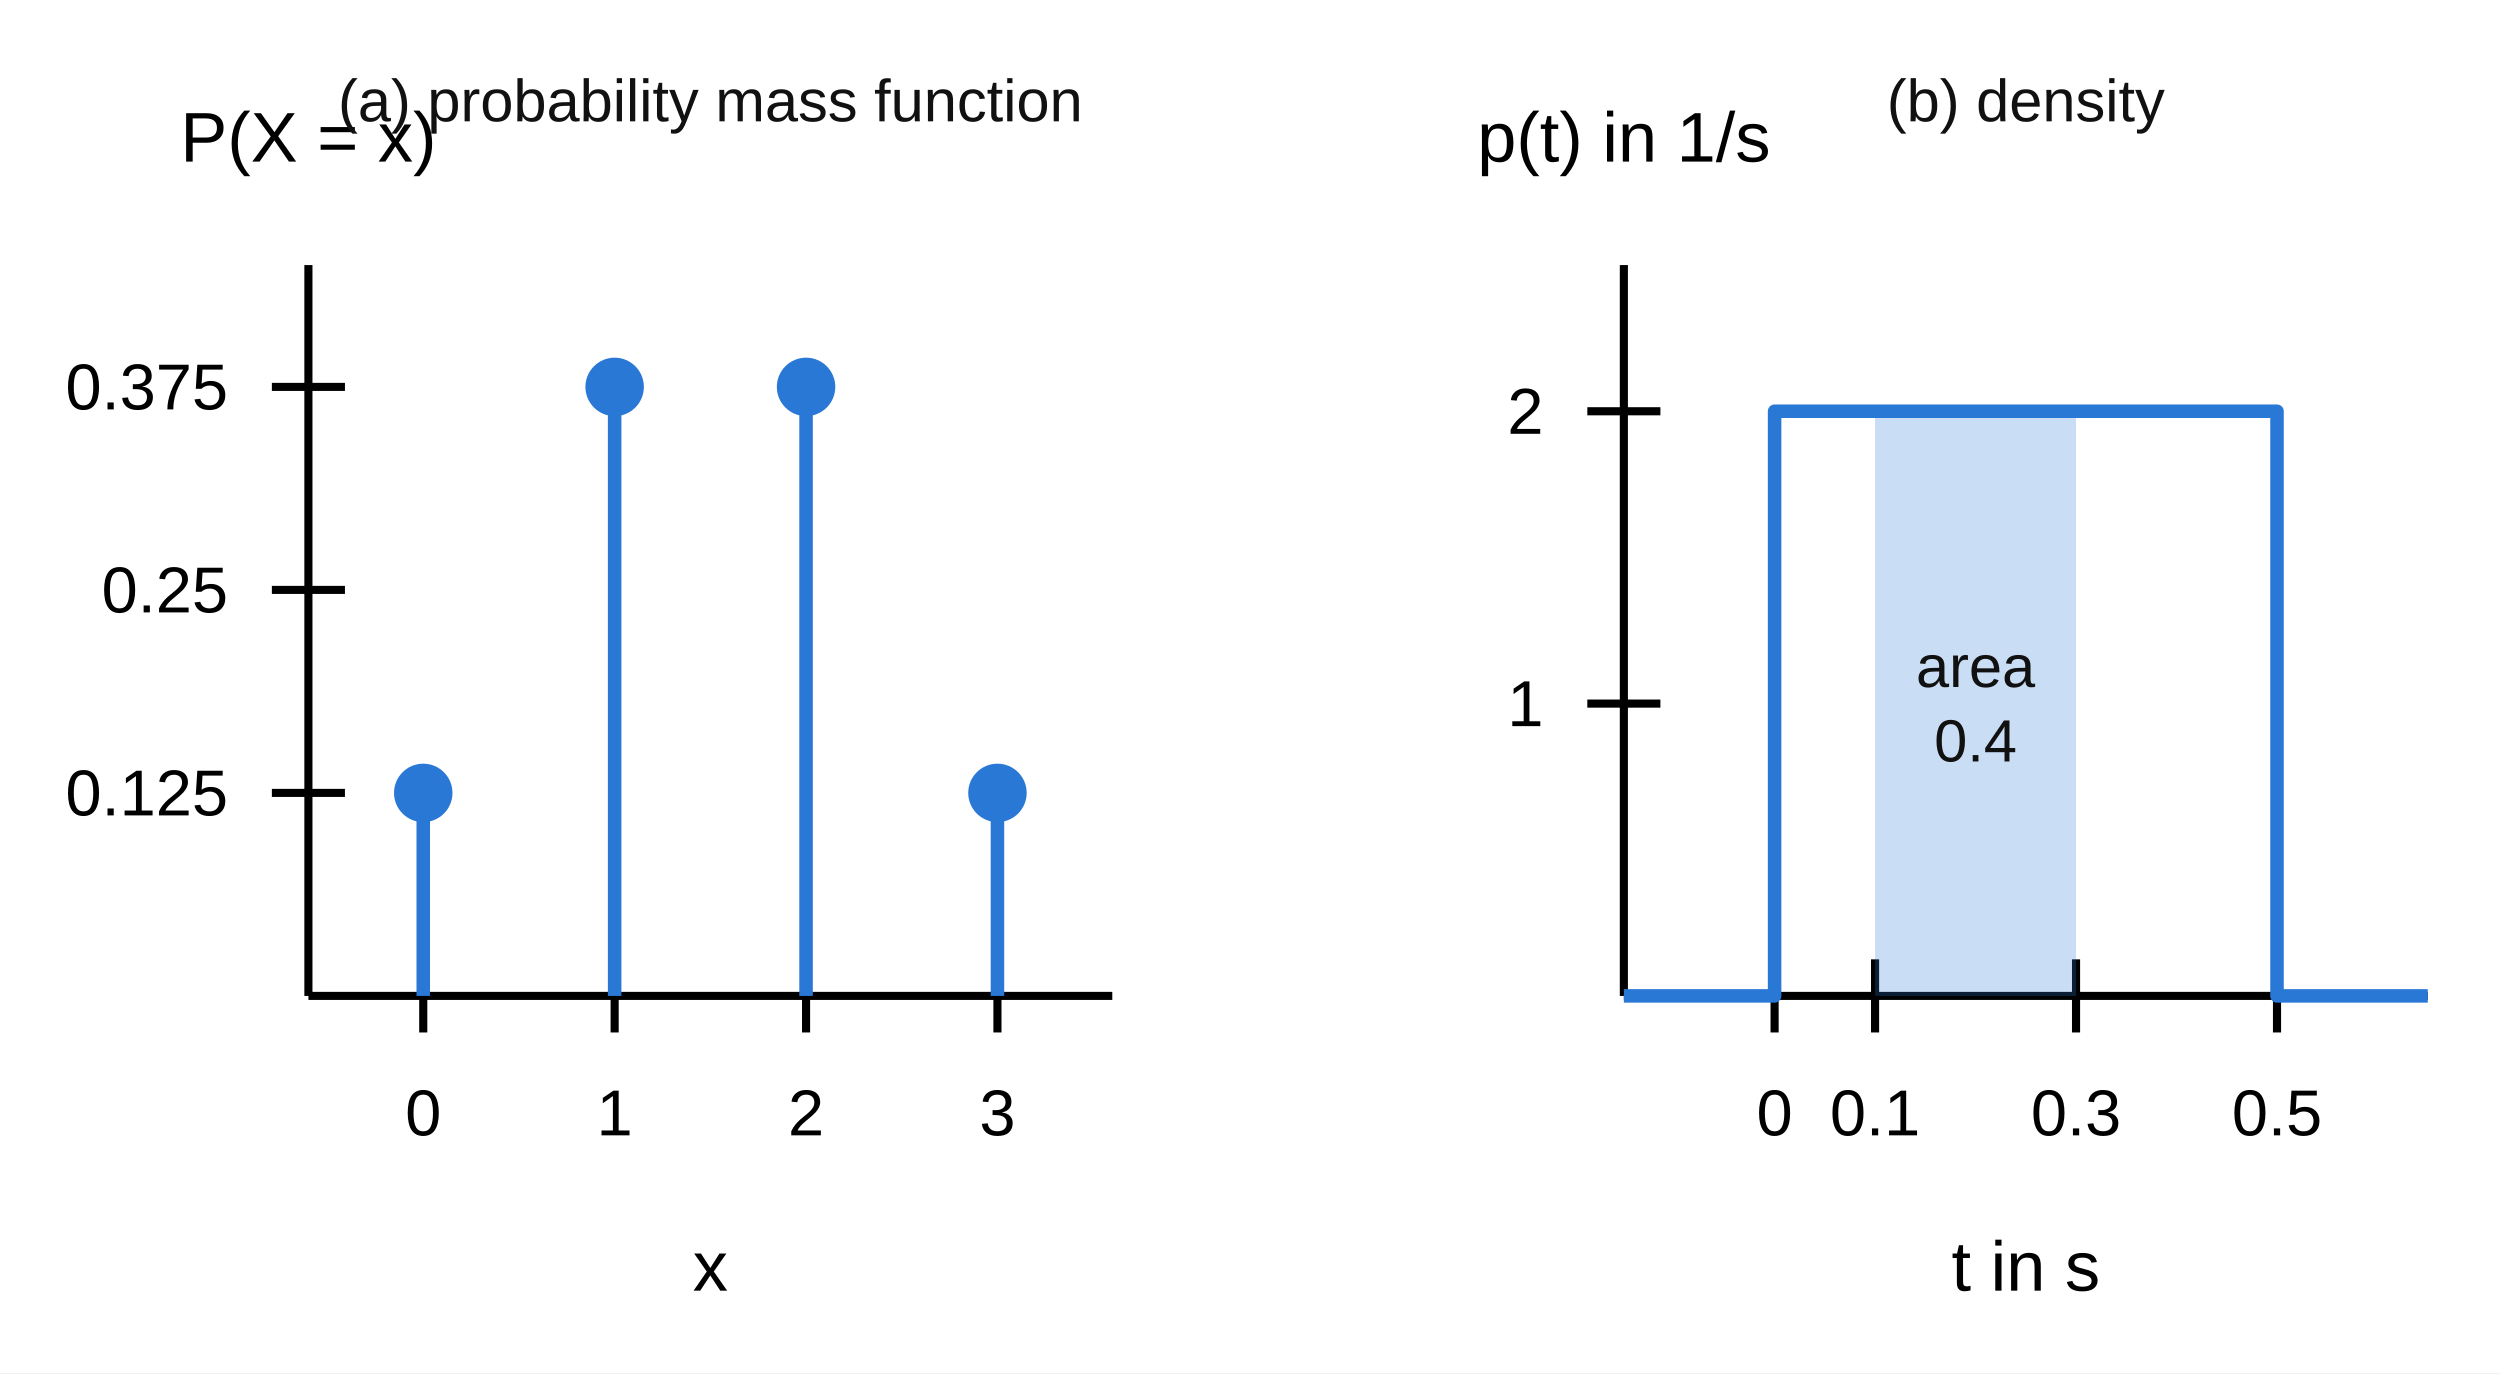
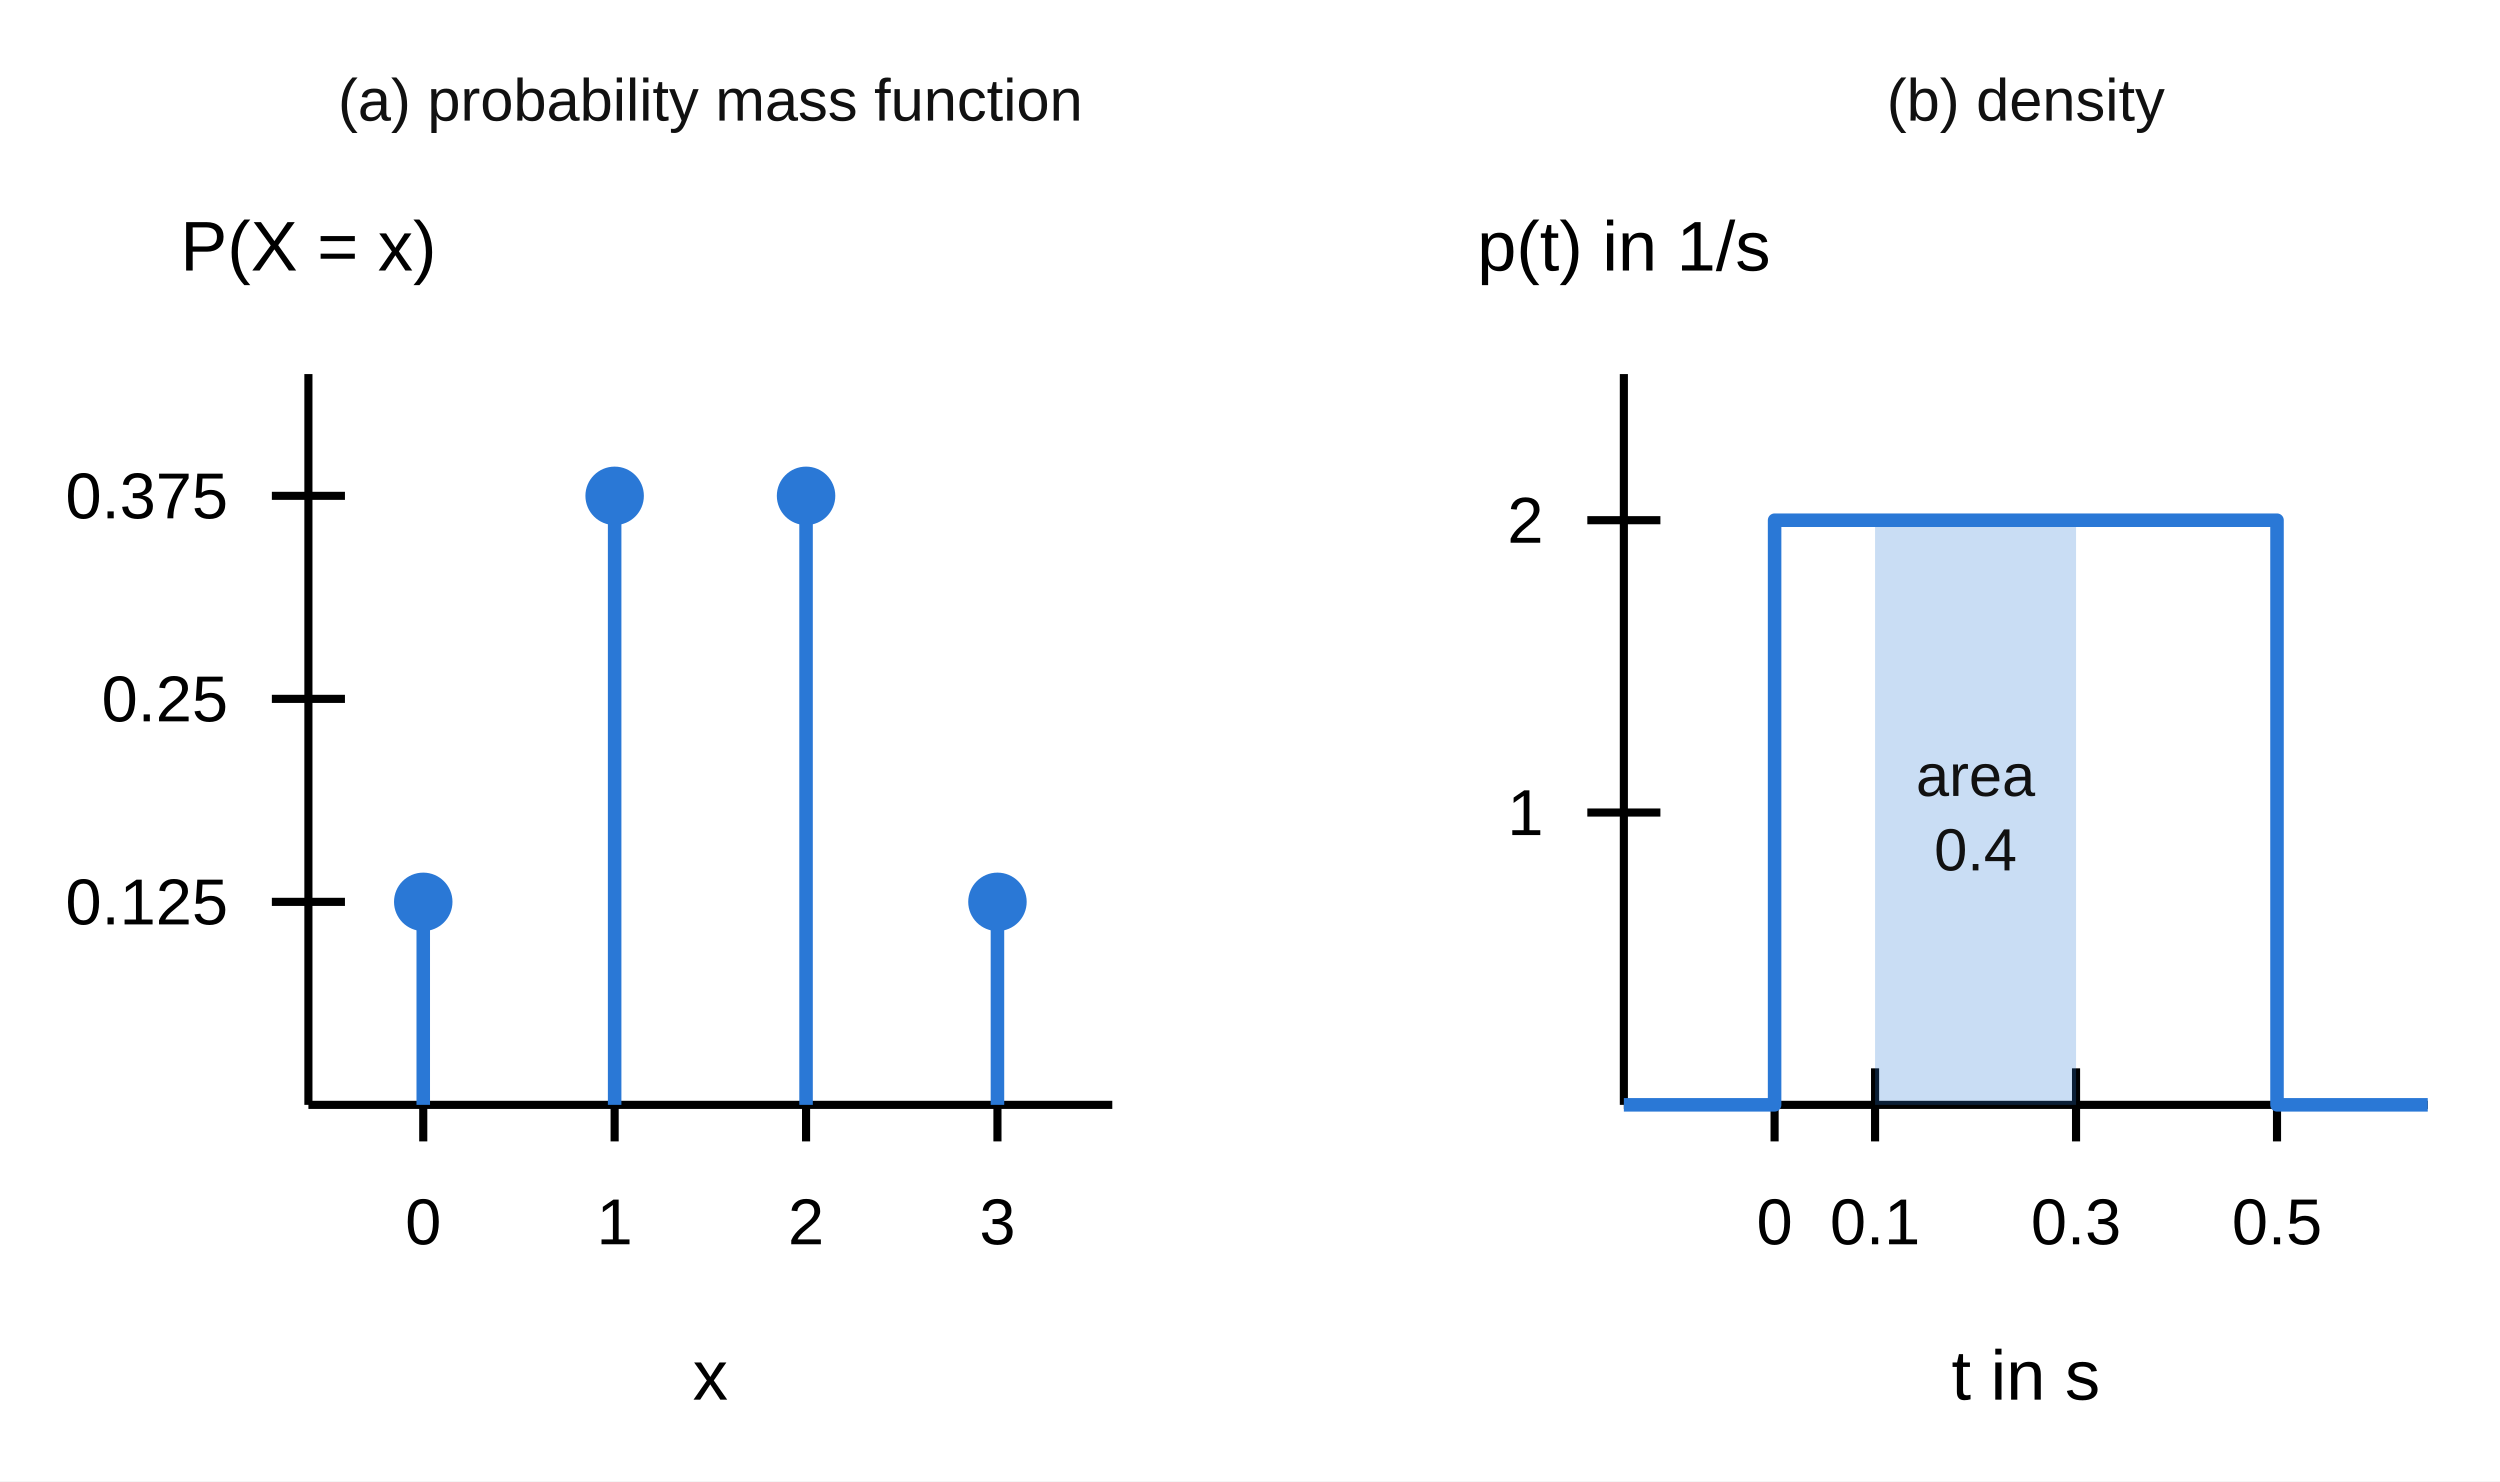
- <svg xmlns="http://www.w3.org/2000/svg" width="508" height="279" viewBox="474.808 320.559 923.636 507.273">
-   <rect x="474.808" y="320.559" width="923.636" height="507.273" fill="#ffffff" />
+ <svg xmlns="http://www.w3.org/2000/svg" width="508" height="301" viewBox="474.808 280.309 923.636 547.273">
+   <rect x="474.808" y="280.309" width="923.636" height="547.273" fill="#ffffff" />
  <path d="M588.75 688.5C687.75 688.5 786.75 688.5 885.75 688.5" fill="none" stroke="#000000" stroke-width="3" stroke-linejoin="round" stroke-linecap="butt" />
  <path d="M588.75 688.5C588.75 598.5 588.75 508.5 588.75 418.5" fill="none" stroke="#000000" stroke-width="3" stroke-linejoin="round" stroke-linecap="butt" />
  <path d="M631.18 702C631.18 693 631.18 684 631.18 675" fill="none" stroke="#000000" stroke-width="3" stroke-linejoin="round" stroke-linecap="butt" />
  <path d="M701.89 702C701.89 693 701.89 684 701.89 675" fill="none" stroke="#000000" stroke-width="3" stroke-linejoin="round" stroke-linecap="butt" />
  <path d="M772.61 702C772.61 693 772.61 684 772.61 675" fill="none" stroke="#000000" stroke-width="3" stroke-linejoin="round" stroke-linecap="butt" />
  <path d="M843.32 702C843.32 693 843.32 684 843.32 675" fill="none" stroke="#000000" stroke-width="3" stroke-linejoin="round" stroke-linecap="butt" />
  <path d="M575.25 613.5C584.25 613.5 593.25 613.5 602.25 613.5" fill="none" stroke="#000000" stroke-width="3" stroke-linejoin="round" stroke-linecap="butt" />
  <path d="M575.25 538.5C584.25 538.5 593.25 538.5 602.25 538.5" fill="none" stroke="#000000" stroke-width="3" stroke-linejoin="round" stroke-linecap="butt" />
  <path d="M575.25 463.5C584.25 463.5 593.25 463.5 602.25 463.5" fill="none" stroke="#000000" stroke-width="3" stroke-linejoin="round" stroke-linecap="butt" />
  <text x="631.18" y="731.7" font-size="24" font-family="Arial, Helvetica, 'Liberation Sans', 'Nimbus Sans', 'Noto Sans CJK SC', 'Microsoft YaHei', 'PingFang SC', sans-serif" fill="#000000" text-anchor="middle" dominant-baseline="central">0</text>
  <text x="701.89" y="731.7" font-size="24" font-family="Arial, Helvetica, 'Liberation Sans', 'Nimbus Sans', 'Noto Sans CJK SC', 'Microsoft YaHei', 'PingFang SC', sans-serif" fill="#000000" text-anchor="middle" dominant-baseline="central">1</text>
  <text x="772.61" y="731.7" font-size="24" font-family="Arial, Helvetica, 'Liberation Sans', 'Nimbus Sans', 'Noto Sans CJK SC', 'Microsoft YaHei', 'PingFang SC', sans-serif" fill="#000000" text-anchor="middle" dominant-baseline="central">2</text>
  <text x="843.32" y="731.7" font-size="24" font-family="Arial, Helvetica, 'Liberation Sans', 'Nimbus Sans', 'Noto Sans CJK SC', 'Microsoft YaHei', 'PingFang SC', sans-serif" fill="#000000" text-anchor="middle" dominant-baseline="central">3</text>
  <text x="559.05" y="613.5" font-size="24" font-family="Arial, Helvetica, 'Liberation Sans', 'Nimbus Sans', 'Noto Sans CJK SC', 'Microsoft YaHei', 'PingFang SC', sans-serif" fill="#000000" text-anchor="end" dominant-baseline="central">0.125</text>
  <text x="559.05" y="538.5" font-size="24" font-family="Arial, Helvetica, 'Liberation Sans', 'Nimbus Sans', 'Noto Sans CJK SC', 'Microsoft YaHei', 'PingFang SC', sans-serif" fill="#000000" text-anchor="end" dominant-baseline="central">0.25</text>
  <text x="559.05" y="463.5" font-size="24" font-family="Arial, Helvetica, 'Liberation Sans', 'Nimbus Sans', 'Noto Sans CJK SC', 'Microsoft YaHei', 'PingFang SC', sans-serif" fill="#000000" text-anchor="end" dominant-baseline="central">0.375</text>
  <text x="737.25" y="788.4" font-size="26" font-family="Arial, Helvetica, 'Liberation Sans', 'Nimbus Sans', 'Noto Sans CJK SC', 'Microsoft YaHei', 'PingFang SC', sans-serif" fill="#000000" text-anchor="middle" dominant-baseline="central">x</text>
  <text x="588.75" y="371.25" font-size="26" font-family="Arial, Helvetica, 'Liberation Sans', 'Nimbus Sans', 'Noto Sans CJK SC', 'Microsoft YaHei', 'PingFang SC', sans-serif" fill="#000000" text-anchor="middle" dominant-baseline="central">P(X = x)</text>
  <path d="M631.18 688.5C631.18 663.5 631.18 638.5 631.18 613.5" fill="none" stroke="#2a78d6" stroke-width="5" stroke-linejoin="round" stroke-linecap="butt" />
  <path d="M641.98 613.5C641.98 607.54 637.14 602.7 631.18 602.7C625.21 602.7 620.38 607.54 620.38 613.5C620.38 619.46 625.21 624.3 631.18 624.3C637.14 624.3 641.98 619.46 641.98 613.5" fill="#2a78d6" />
  <path d="M701.89 688.5C701.89 613.5 701.89 538.5 701.89 463.5" fill="none" stroke="#2a78d6" stroke-width="5" stroke-linejoin="round" stroke-linecap="butt" />
  <path d="M712.69 463.5C712.69 457.54 707.86 452.7 701.89 452.7C695.93 452.7 691.09 457.54 691.09 463.5C691.09 469.46 695.93 474.3 701.89 474.3C707.86 474.3 712.69 469.46 712.69 463.5" fill="#2a78d6" />
  <path d="M772.61 688.5C772.61 613.5 772.61 538.5 772.61 463.5" fill="none" stroke="#2a78d6" stroke-width="5" stroke-linejoin="round" stroke-linecap="butt" />
  <path d="M783.41 463.5C783.41 457.54 778.57 452.7 772.61 452.7C766.64 452.7 761.81 457.54 761.81 463.5C761.81 469.46 766.64 474.3 772.61 474.3C778.57 474.3 783.41 469.46 783.41 463.5" fill="#2a78d6" />
  <path d="M843.32 688.5C843.32 663.5 843.32 638.5 843.32 613.5" fill="none" stroke="#2a78d6" stroke-width="5" stroke-linejoin="round" stroke-linecap="butt" />
  <path d="M854.12 613.5C854.12 607.54 849.29 602.7 843.32 602.7C837.36 602.7 832.52 607.54 832.52 613.5C832.52 619.46 837.36 624.3 843.32 624.3C849.29 624.3 854.12 619.46 854.12 613.5" fill="#2a78d6" />
-   <text x="737.25" y="357.75" font-size="22" font-family="Arial, Helvetica, 'Liberation Sans', 'Nimbus Sans', 'Noto Sans CJK SC', 'Microsoft YaHei', 'PingFang SC', sans-serif" fill="#111111" text-anchor="middle" dominant-baseline="central">(a) probability mass function</text>
+   <text x="737.25" y="317.25" font-size="22" font-family="Arial, Helvetica, 'Liberation Sans', 'Nimbus Sans', 'Noto Sans CJK SC', 'Microsoft YaHei', 'PingFang SC', sans-serif" fill="#111111" text-anchor="middle" dominant-baseline="central">(a) probability mass function</text>
  <path d="M1074.75 688.5C1173.75 688.5 1272.75 688.5 1371.75 688.5" fill="none" stroke="#000000" stroke-width="3" stroke-linejoin="round" stroke-linecap="butt" />
  <path d="M1074.75 688.5C1074.75 598.5 1074.75 508.5 1074.75 418.5" fill="none" stroke="#000000" stroke-width="3" stroke-linejoin="round" stroke-linecap="butt" />
  <path d="M1130.44 702C1130.44 693 1130.44 684 1130.44 675" fill="none" stroke="#000000" stroke-width="3" stroke-linejoin="round" stroke-linecap="butt" />
  <path d="M1167.56 702C1167.56 693 1167.56 684 1167.56 675" fill="none" stroke="#000000" stroke-width="3" stroke-linejoin="round" stroke-linecap="butt" />
  <path d="M1241.81 702C1241.81 693 1241.81 684 1241.81 675" fill="none" stroke="#000000" stroke-width="3" stroke-linejoin="round" stroke-linecap="butt" />
  <path d="M1316.06 702C1316.06 693 1316.06 684 1316.06 675" fill="none" stroke="#000000" stroke-width="3" stroke-linejoin="round" stroke-linecap="butt" />
  <path d="M1061.25 580.5C1070.25 580.5 1079.25 580.5 1088.25 580.5" fill="none" stroke="#000000" stroke-width="3" stroke-linejoin="round" stroke-linecap="butt" />
  <path d="M1061.25 472.5C1070.25 472.5 1079.25 472.5 1088.25 472.5" fill="none" stroke="#000000" stroke-width="3" stroke-linejoin="round" stroke-linecap="butt" />
  <text x="1130.44" y="731.7" font-size="24" font-family="Arial, Helvetica, 'Liberation Sans', 'Nimbus Sans', 'Noto Sans CJK SC', 'Microsoft YaHei', 'PingFang SC', sans-serif" fill="#000000" text-anchor="middle" dominant-baseline="central">0</text>
  <text x="1167.56" y="731.7" font-size="24" font-family="Arial, Helvetica, 'Liberation Sans', 'Nimbus Sans', 'Noto Sans CJK SC', 'Microsoft YaHei', 'PingFang SC', sans-serif" fill="#000000" text-anchor="middle" dominant-baseline="central">0.1</text>
  <text x="1241.81" y="731.7" font-size="24" font-family="Arial, Helvetica, 'Liberation Sans', 'Nimbus Sans', 'Noto Sans CJK SC', 'Microsoft YaHei', 'PingFang SC', sans-serif" fill="#000000" text-anchor="middle" dominant-baseline="central">0.3</text>
  <text x="1316.06" y="731.7" font-size="24" font-family="Arial, Helvetica, 'Liberation Sans', 'Nimbus Sans', 'Noto Sans CJK SC', 'Microsoft YaHei', 'PingFang SC', sans-serif" fill="#000000" text-anchor="middle" dominant-baseline="central">0.5</text>
  <text x="1045.05" y="580.5" font-size="24" font-family="Arial, Helvetica, 'Liberation Sans', 'Nimbus Sans', 'Noto Sans CJK SC', 'Microsoft YaHei', 'PingFang SC', sans-serif" fill="#000000" text-anchor="end" dominant-baseline="central">1</text>
  <text x="1045.05" y="472.5" font-size="24" font-family="Arial, Helvetica, 'Liberation Sans', 'Nimbus Sans', 'Noto Sans CJK SC', 'Microsoft YaHei', 'PingFang SC', sans-serif" fill="#000000" text-anchor="end" dominant-baseline="central">2</text>
  <text x="1223.25" y="788.4" font-size="26" font-family="Arial, Helvetica, 'Liberation Sans', 'Nimbus Sans', 'Noto Sans CJK SC', 'Microsoft YaHei', 'PingFang SC', sans-serif" fill="#000000" text-anchor="middle" dominant-baseline="central">t in s</text>
  <text x="1074.75" y="371.25" font-size="26" font-family="Arial, Helvetica, 'Liberation Sans', 'Nimbus Sans', 'Noto Sans CJK SC', 'Microsoft YaHei', 'PingFang SC', sans-serif" fill="#000000" text-anchor="middle" dominant-baseline="central">p(t) in 1/s</text>
  <path d="M1167.56 688.5C1192.31 688.5 1217.06 688.5 1241.81 688.5C1241.81 616.5 1241.81 544.5 1241.81 472.5C1217.06 472.5 1192.31 472.5 1167.56 472.5C1167.56 544.5 1167.56 616.5 1167.56 688.5" fill="#2a78d6" fill-opacity="0.25" />
  <path d="M1074.75 688.5C1093.31 688.5 1111.88 688.5 1130.44 688.5C1130.44 616.5 1130.44 544.5 1130.44 472.5C1192.31 472.5 1254.19 472.5 1316.06 472.5C1316.06 544.5 1316.06 616.5 1316.06 688.5C1334.62 688.5 1353.19 688.5 1371.75 688.5" fill="none" stroke="#2a78d6" stroke-width="5" stroke-linejoin="round" stroke-linecap="butt" />
  <text x="1204.69" y="566.75" font-size="22" font-family="Arial, Helvetica, 'Liberation Sans', 'Nimbus Sans', 'Noto Sans CJK SC', 'Microsoft YaHei', 'PingFang SC', sans-serif" fill="#111111" text-anchor="middle" dominant-baseline="central">area</text>
  <text x="1204.69" y="594.25" font-size="22" font-family="Arial, Helvetica, 'Liberation Sans', 'Nimbus Sans', 'Noto Sans CJK SC', 'Microsoft YaHei', 'PingFang SC', sans-serif" fill="#111111" text-anchor="middle" dominant-baseline="central">0.4</text>
-   <text x="1223.25" y="357.75" font-size="22" font-family="Arial, Helvetica, 'Liberation Sans', 'Nimbus Sans', 'Noto Sans CJK SC', 'Microsoft YaHei', 'PingFang SC', sans-serif" fill="#111111" text-anchor="middle" dominant-baseline="central">(b) density</text>
+   <text x="1223.25" y="317.25" font-size="22" font-family="Arial, Helvetica, 'Liberation Sans', 'Nimbus Sans', 'Noto Sans CJK SC', 'Microsoft YaHei', 'PingFang SC', sans-serif" fill="#111111" text-anchor="middle" dominant-baseline="central">(b) density</text>
</svg>
